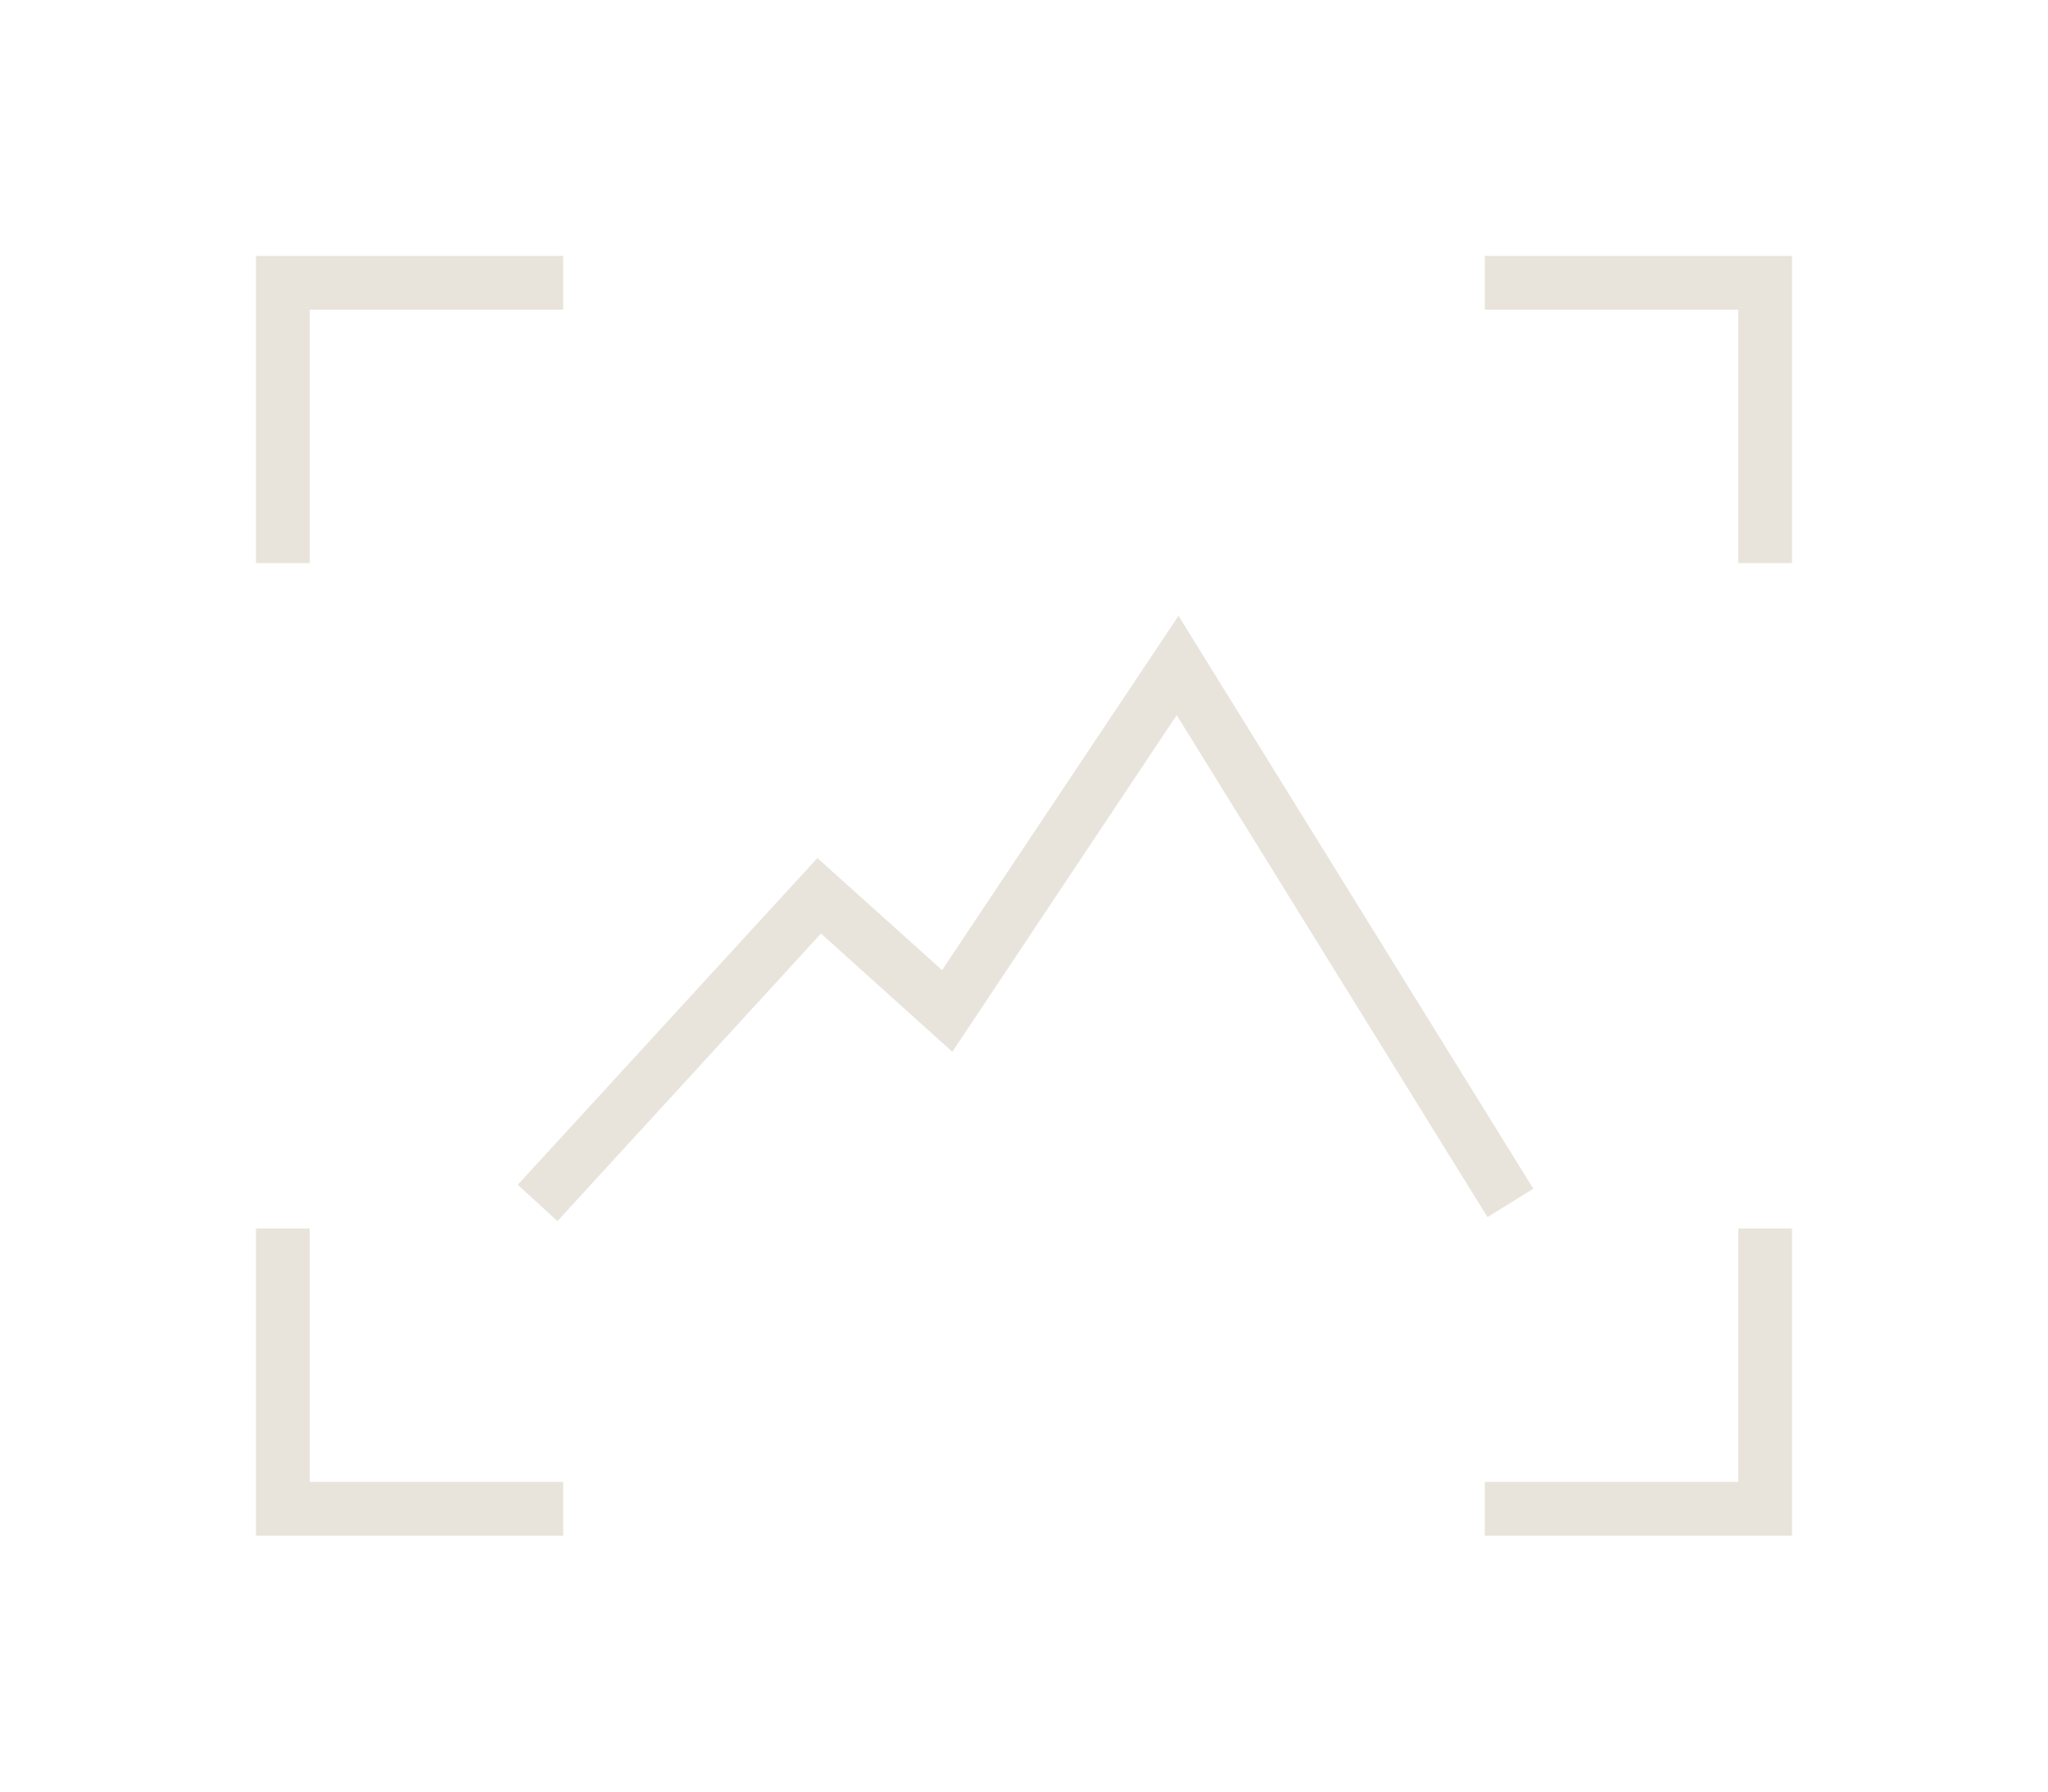
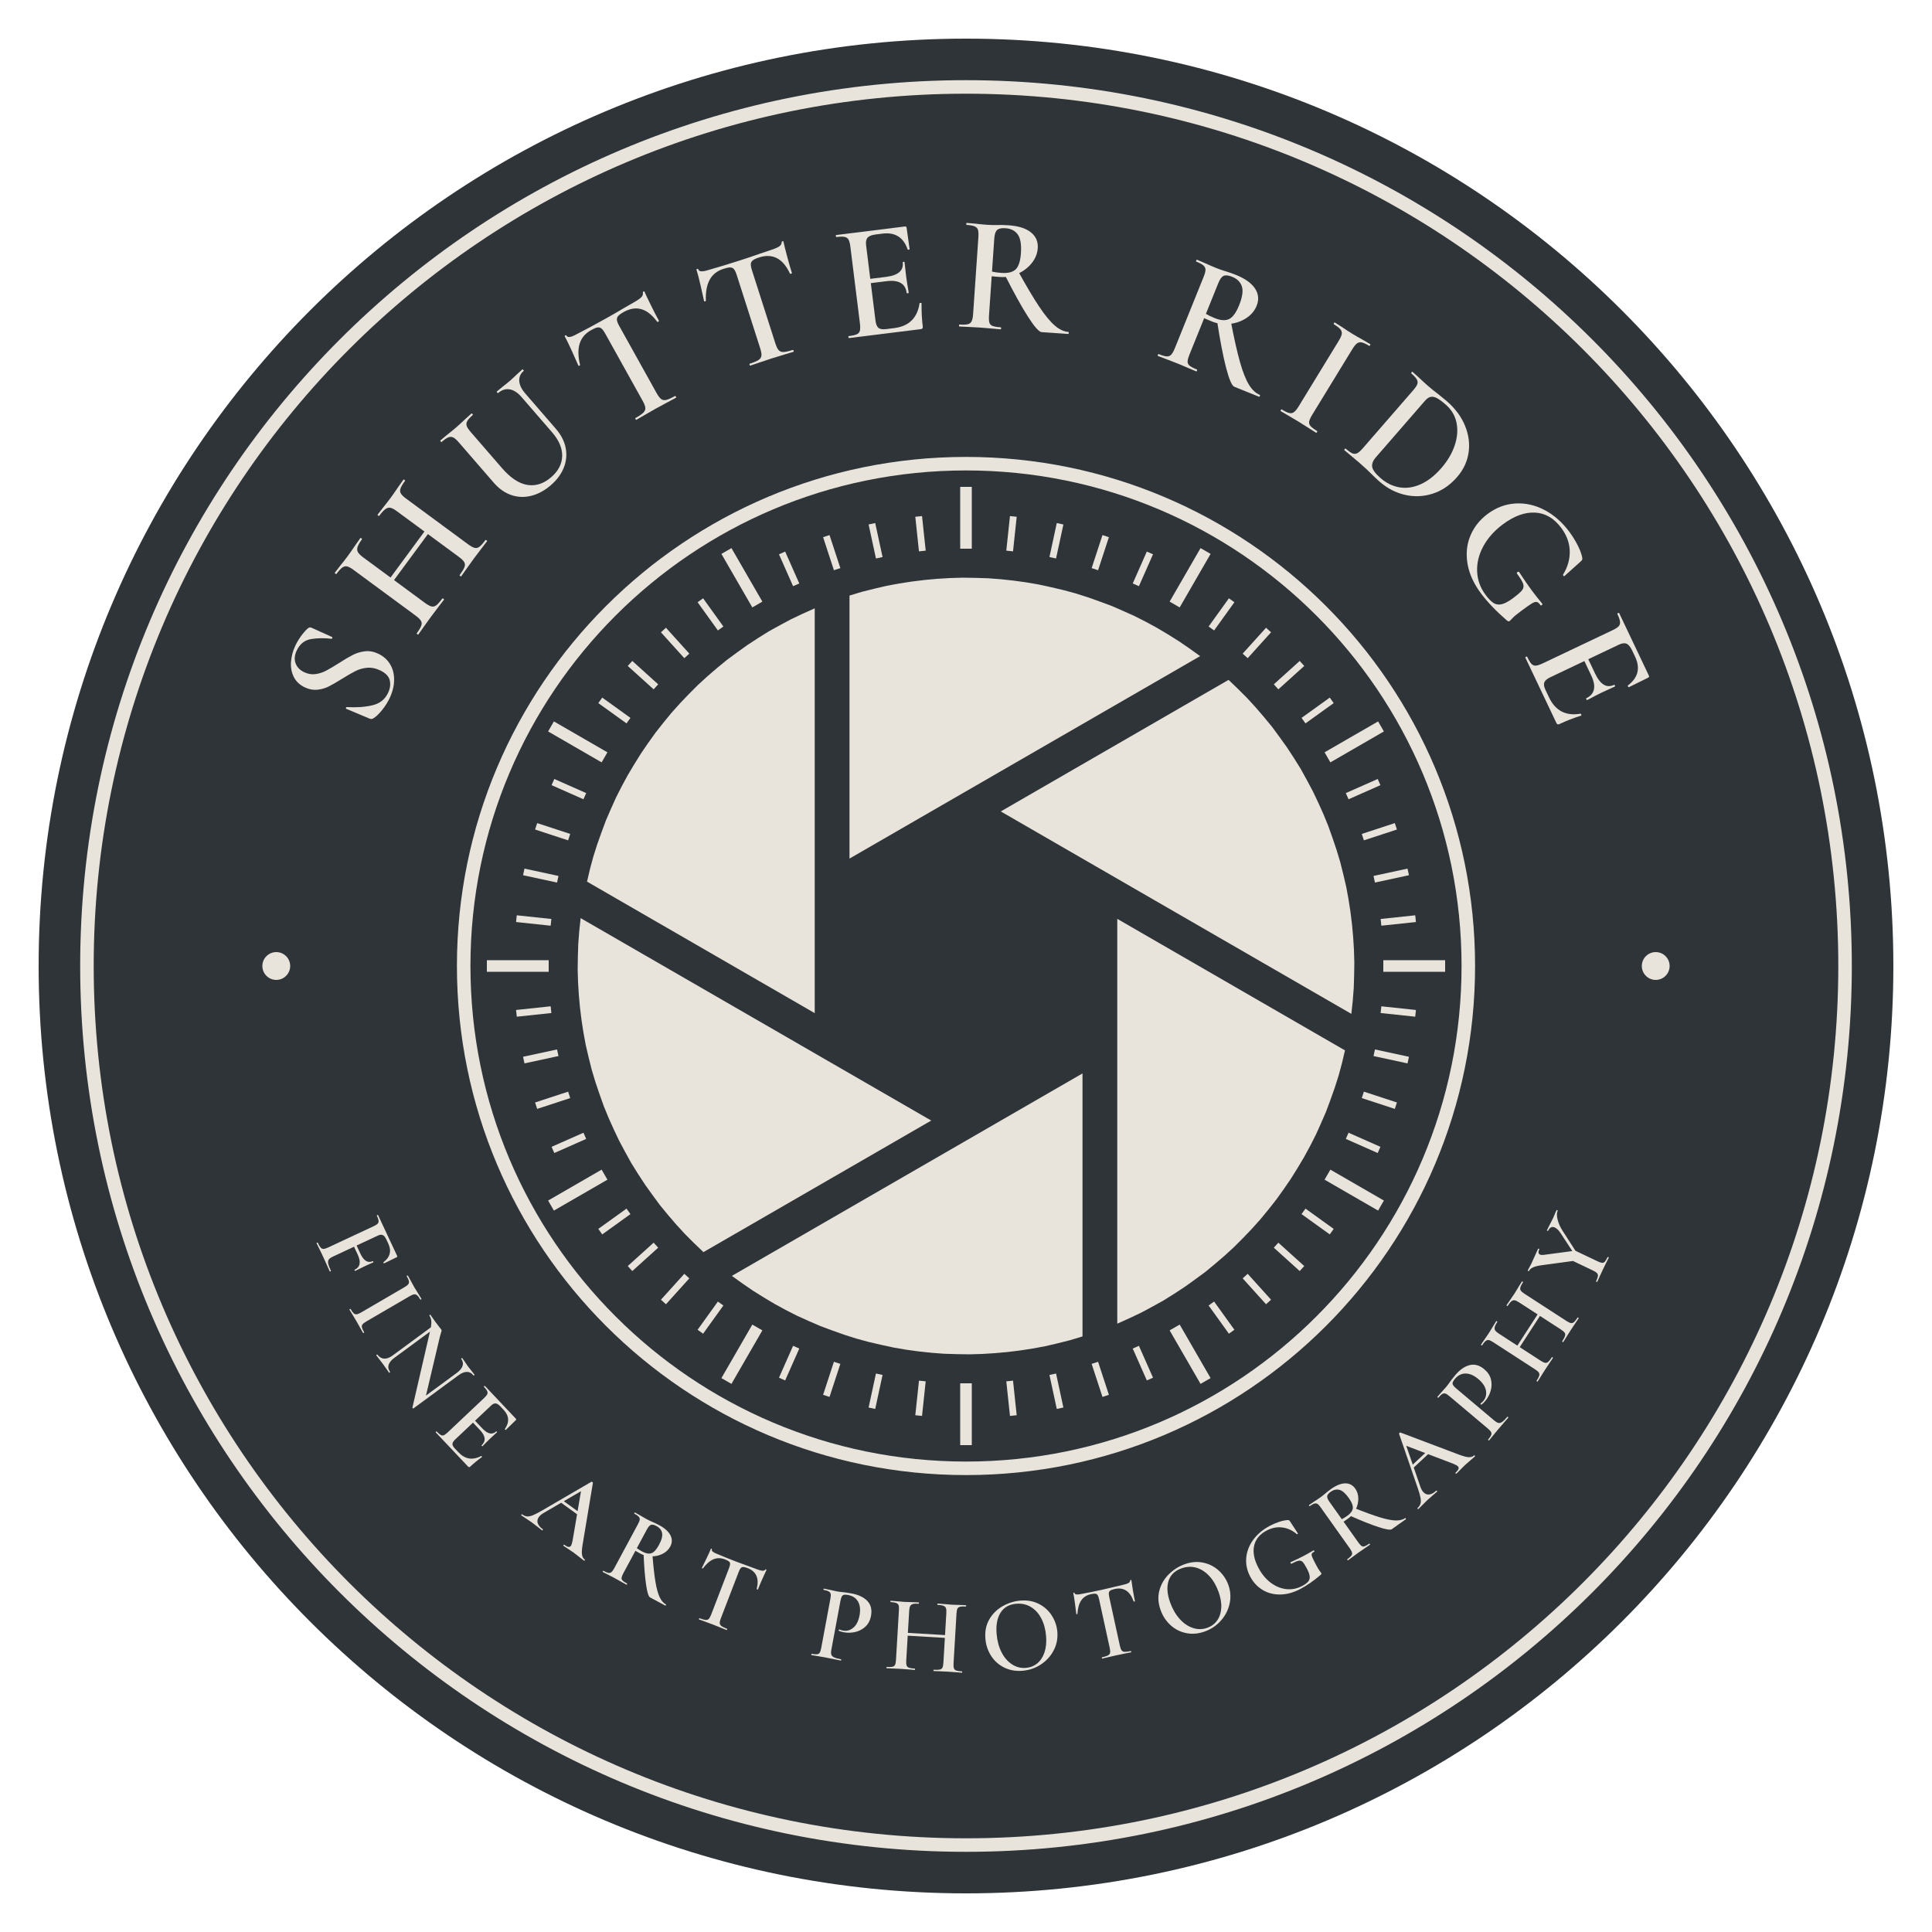
- <svg xmlns="http://www.w3.org/2000/svg" viewBox="0 0 160 140">
-   <path fill="#E8E4DC" transform="translate(20.00,20.00) scale(1)" d="M24.00,0.00 L0.00,0.00 L0.00,24.00 L4.20,24.00 L4.20,4.20 L24.00,4.20Z M120.00,24.00 L120.00,0.00 L96.00,0.00 L96.00,4.20 L115.80,4.20 L115.80,24.00Z M71.93,35.88 L96.21,75.11 L99.79,72.89 L72.07,28.12 L53.60,55.81 L43.86,47.05 L20.45,72.58 L23.55,75.42 L44.14,52.95 L54.40,62.19Z M4.20,95.80 L4.20,76.00 L0.00,76.00 L0.00,100.00 L24.00,100.00 L24.00,95.80Z M115.80,95.80 L96.00,95.80 L96.00,100.00 L120.00,100.00 L120.00,76.00 L115.80,76.00Z " />
+ <svg xmlns="http://www.w3.org/2000/svg" viewBox="0 0 100.0 100.0" width="100.0" height="100.0">
+   <circle cx="50" cy="50" r="48" fill="#2E3438" stroke="#2E3438" stroke-width="0" />
+   <circle cx="50" cy="50" r="45.5" fill="none" stroke="#E8E4DC" stroke-width="0.7" />
+   <circle cx="50" cy="50" r="26" fill="none" stroke="#E8E4DC" stroke-width="0.7" />
+   <path transform="translate(20.120,35.994) rotate(-64.885) translate(-2.180,0) scale(0.0086,-0.0086)" d="M302 354Q353 322 382.5 299.0Q412 276 433.0 242.5Q454 209 454 164Q454 113 427.5 73.0Q401 33 352.5 10.5Q304 -12 242 -12Q200 -12 155.5 -1.0Q111 10 88 26Q79 32 78 45L72 196V197Q72 201 77.0 201.5Q82 202 83 198Q116 116 158.5 63.0Q201 10 266 10Q310 10 339.0 33.5Q368 57 368 112Q368 156 348.5 189.0Q329 222 300.5 244.0Q272 266 223 298Q175 329 148.0 350.5Q121 372 102.0 403.5Q83 435 83 477Q83 529 112.0 565.0Q141 601 187.5 618.5Q234 636 285 636Q318 636 352.0 629.5Q386 623 410 613Q425 607 425 594L427 459Q427 455 422.5 454.0Q418 453 416 456Q396 517 362.5 566.5Q329 616 262 616Q217 616 190.5 589.5Q164 563 164 519Q164 482 182.5 453.5Q201 425 228.0 404.5Q255 384 302 354Z" fill="#E8E4DC" />
+   <path transform="translate(23.432,30.426) rotate(-53.619) translate(-3.277,0) scale(0.0086,-0.0086)" d="M468 613Q465 613 465.0 619.0Q465 625 468 625L516 624Q564 622 601 622Q628 622 674 624L729 625Q732 625 732.0 619.0Q732 613 729 613Q693 613 676.0 607.5Q659 602 653.0 588.0Q647 574 647 544V81Q647 51 653.0 36.5Q659 22 676.0 17.0Q693 12 729 12Q732 12 732.0 6.0Q732 0 729 0Q695 0 674 1L601 2L516 1Q498 0 468 0Q465 0 465.0 6.0Q465 12 468 12Q506 12 523.5 17.0Q541 22 547.0 36.5Q553 51 553 81V542Q553 572 547.0 586.5Q541 601 523.0 607.0Q505 613 468 613ZM158 338H596V312H158ZM33 613Q31 613 31.0 619.0Q31 625 33 625L86 624Q132 622 158 622Q193 622 241 624L293 625Q295 625 295.0 619.0Q295 613 293 613Q257 613 239.5 607.0Q222 601 215.5 586.5Q209 572 209 542V81Q209 51 215.0 36.5Q221 22 238.5 17.0Q256 12 293 12Q295 12 295.0 6.0Q295 0 293 0Q259 0 240 1L158 2L85 1Q66 0 32 0Q30 0 30.0 6.0Q30 12 32 12Q68 12 85.0 17.0Q102 22 108.0 36.5Q114 51 114 81V544Q114 574 108.0 588.0Q102 602 85.0 607.5Q68 613 33 613Z" fill="#E8E4DC" />
+   <path transform="translate(28.391,25.059) rotate(-40.905) translate(-3.014,0) scale(0.0086,-0.0086)" d="M480 613Q478 613 478.0 619.0Q478 625 480 625L526 624Q564 622 586 622Q604 622 640 624L684 625Q686 625 686.0 619.0Q686 613 684 613Q645 613 623.5 584.0Q602 555 602 503V223Q602 151 571.5 97.5Q541 44 485.5 15.0Q430 -14 357 -14Q284 -14 227.0 14.5Q170 43 138.5 96.5Q107 150 107 222V544Q107 574 101.0 588.0Q95 602 79.5 607.5Q64 613 31 613Q28 613 28.0 619.0Q28 625 31 625L83 624Q127 622 154 622Q184 622 228 624L278 625Q281 625 281.0 619.0Q281 613 278 613Q245 613 229.0 607.0Q213 601 207.5 586.5Q202 572 202 542V257Q202 138 251.5 79.5Q301 21 390 21Q475 21 523.0 73.5Q571 126 571 222V503Q571 555 547.5 584.0Q524 613 480 613Z" fill="#E8E4DC" />
+   <path transform="translate(33.950,21.166) rotate(-29.102) translate(-2.752,0) scale(0.0086,-0.0086)" d="M50 454Q50 451 44.5 451.5Q39 452 39 454Q43 493 48.0 554.5Q53 616 53 647Q53 652 58.5 652.0Q64 652 64 647Q64 625 120 625Q206 622 321 622Q380 622 446 624L514 625Q552 625 569.5 630.0Q587 635 592 650Q593 654 598.0 654.0Q603 654 603 650Q600 619 597.0 556.0Q594 493 594 454Q594 452 588.5 452.0Q583 452 582 454Q572 531 535.0 567.5Q498 604 435 604Q407 604 393.5 599.0Q380 594 375.0 581.5Q370 569 370 542V81Q370 51 376.5 36.5Q383 22 401.0 17.0Q419 12 458 12Q461 12 461.0 6.0Q461 0 458 0Q423 0 403 1L321 2L243 1Q222 0 185 0Q183 0 183.0 6.0Q183 12 185 12Q224 12 242.5 17.0Q261 22 267.5 36.5Q274 51 274 81V544Q274 570 269.0 582.5Q264 595 251.0 599.5Q238 604 210 604Q149 604 110.0 566.5Q71 529 50 454Z" fill="#E8E4DC" />
+   <path transform="translate(39.937,18.572) rotate(-17.754) translate(-2.752,0) scale(0.0086,-0.0086)" d="M50 454Q50 451 44.5 451.5Q39 452 39 454Q43 493 48.0 554.5Q53 616 53 647Q53 652 58.5 652.0Q64 652 64 647Q64 625 120 625Q206 622 321 622Q380 622 446 624L514 625Q552 625 569.5 630.0Q587 635 592 650Q593 654 598.0 654.0Q603 654 603 650Q600 619 597.0 556.0Q594 493 594 454Q594 452 588.5 452.0Q583 452 582 454Q572 531 535.0 567.5Q498 604 435 604Q407 604 393.5 599.0Q380 594 375.0 581.5Q370 569 370 542V81Q370 51 376.5 36.5Q383 22 401.0 17.0Q419 12 458 12Q461 12 461.0 6.0Q461 0 458 0Q423 0 403 1L321 2L243 1Q222 0 185 0Q183 0 183.0 6.0Q183 12 185 12Q224 12 242.5 17.0Q261 22 267.5 36.5Q274 51 274 81V544Q274 570 269.0 582.5Q264 595 251.0 599.5Q238 604 210 604Q149 604 110.0 566.5Q71 529 50 454Z" fill="#E8E4DC" />
+   <path transform="translate(45.921,17.253) rotate(-7.100) translate(-2.352,0) scale(0.0086,-0.0086)" d="M42 12Q76 12 91.5 17.0Q107 22 112.5 36.5Q118 51 118 81V544Q118 574 112.5 588.0Q107 602 91.0 607.5Q75 613 42 613Q39 613 39.0 619.0Q39 625 42 625H458Q468 625 468 616L470 486Q470 484 464.5 483.5Q459 483 458 486Q434 599 320 599H279Q242 599 227.5 586.0Q213 573 213 542V85Q213 52 225.5 39.0Q238 26 270 26H319Q453 26 489 155Q489 157 494 157Q501 157 501 154Q491 78 491 15Q491 7 488.0 3.5Q485 0 476 0H42Q39 0 39.0 6.0Q39 12 42 12ZM308 312H168V338H309Q419 338 419 412Q419 415 424.5 415.0Q430 415 430 412L429 325L430 278Q432 246 432 226Q432 224 426.0 224.0Q420 224 420 226Q420 312 308 312Z" fill="#E8E4DC" />
+   <path transform="translate(52.256,17.077) rotate(3.920) translate(-2.963,0) scale(0.0086,-0.0086)" d="M293 329 373 354Q457 224 513.5 151.0Q570 78 614.0 45.0Q658 12 699 12Q701 12 701.0 6.0Q701 0 699 0H538Q514 0 449.5 87.0Q385 174 293 329ZM480 502Q480 453 449.5 409.5Q419 366 369.5 340.0Q320 314 266 314Q230 314 215 315V81Q215 50 220.0 36.0Q225 22 240.5 17.0Q256 12 291 12Q293 12 293.0 6.0Q293 0 291 0Q258 0 239 1L166 2L94 1Q75 0 42 0Q39 0 39.0 6.0Q39 12 42 12Q76 12 91.5 17.0Q107 22 113.0 36.5Q119 51 119 81V544Q119 574 113.5 588.0Q108 602 92.0 607.5Q76 613 43 613Q41 613 41.0 619.0Q41 625 43 625L95 624Q139 622 166 622Q196 622 229 625Q241 626 258.0 627.0Q275 628 295 628Q384 628 432.0 595.0Q480 562 480 502ZM278 609Q242 609 228.5 595.0Q215 581 215 542V343Q239 339 273 339Q332 339 356.5 366.5Q381 394 381 465Q381 545 354.0 577.0Q327 609 278 609Z" fill="#E8E4DC" />
+   <path transform="translate(62.347,19.397) rotate(21.972) translate(-2.963,0) scale(0.0086,-0.0086)" d="M293 329 373 354Q457 224 513.5 151.0Q570 78 614.0 45.0Q658 12 699 12Q701 12 701.0 6.0Q701 0 699 0H538Q514 0 449.5 87.0Q385 174 293 329ZM480 502Q480 453 449.5 409.5Q419 366 369.5 340.0Q320 314 266 314Q230 314 215 315V81Q215 50 220.0 36.0Q225 22 240.5 17.0Q256 12 291 12Q293 12 293.0 6.0Q293 0 291 0Q258 0 239 1L166 2L94 1Q75 0 42 0Q39 0 39.0 6.0Q39 12 42 12Q76 12 91.5 17.0Q107 22 113.0 36.5Q119 51 119 81V544Q119 574 113.5 588.0Q108 602 92.0 607.5Q76 613 43 613Q41 613 41.0 619.0Q41 625 43 625L95 624Q139 622 166 622Q196 622 229 625Q241 626 258.0 627.0Q275 628 295 628Q384 628 432.0 595.0Q480 562 480 502ZM278 609Q242 609 228.5 595.0Q215 581 215 542V343Q239 339 273 339Q332 339 356.5 366.5Q381 394 381 465Q381 545 354.0 577.0Q327 609 278 609Z" fill="#E8E4DC" />
+   <path transform="translate(67.212,21.844) rotate(31.439) translate(-1.458,0) scale(0.0086,-0.0086)" d="M293 12Q296 12 296.0 6.0Q296 0 293 0Q261 0 242 1L168 2L96 1Q77 0 44 0Q41 0 41.0 6.0Q41 12 44 12Q78 12 93.5 17.0Q109 22 115.0 36.5Q121 51 121 81V544Q121 574 115.0 588.0Q109 602 93.5 607.5Q78 613 44 613Q41 613 41.0 619.0Q41 625 44 625L96 624Q140 622 168 622Q199 622 243 624L293 625Q296 625 296.0 619.0Q296 613 293 613Q260 613 244.0 607.0Q228 601 222.5 586.5Q217 572 217 542V81Q217 50 222.5 36.0Q228 22 243.5 17.0Q259 12 293 12Z" fill="#E8E4DC" />
+   <path transform="translate(71.644,25.090) rotate(40.987) translate(-3.010,0) scale(0.0086,-0.0086)" d="M245 -1Q230 0 207.0 1.0Q184 2 156 2L85 1Q66 0 32 0Q30 0 30.0 6.0Q30 12 32 12Q66 12 81.5 17.0Q97 22 103.0 36.5Q109 51 109 81V544Q109 574 103.5 588.0Q98 602 82.0 607.5Q66 613 33 613Q31 613 31.0 619.0Q31 625 33 625L86 624Q130 622 156 622Q195 622 237 625Q287 627 304 627Q406 627 485.0 587.0Q564 547 607.5 478.0Q651 409 651 323Q651 226 606.0 151.5Q561 77 485.0 36.5Q409 -4 318 -4Q287 -4 245 -1ZM544 301Q544 387 515.5 456.5Q487 526 435.0 566.5Q383 607 314 607Q271 607 248.5 602.0Q226 597 215.0 583.5Q204 570 204 542V92Q204 51 225.5 33.5Q247 16 308 16Q377 16 430.5 49.0Q484 82 514.0 146.5Q544 211 544 301Z" fill="#E8E4DC" />
+   <path transform="translate(76.479,30.305) rotate(53.358) translate(-3.083,0) scale(0.0086,-0.0086)" d="M49 306Q49 402 98.5 477.5Q148 553 234.5 594.5Q321 636 429 636Q476 636 523.0 628.0Q570 620 599 606Q607 602 609.5 598.0Q612 594 613 583L625 453Q625 450 620.0 449.5Q615 449 613 452Q583 527 523.0 569.0Q463 611 382 611Q272 611 213.0 539.5Q154 468 154 343Q154 245 190.0 168.0Q226 91 289.5 48.0Q353 5 432 5Q476 5 500.0 14.0Q524 23 535.5 49.0Q547 75 547 126Q547 178 541.0 198.5Q535 219 514.5 226.0Q494 233 443 233Q437 233 437 241Q437 244 438.5 246.5Q440 249 442 249Q525 244 575 244Q625 244 679 247Q681 247 682.5 244.5Q684 242 684 240Q684 233 679 233Q659 234 650.5 226.5Q642 219 640.0 196.5Q638 174 638 116Q638 71 641.5 52.0Q645 33 645 28Q645 22 643.0 20.5Q641 19 633 16Q507 -12 408 -12Q298 -12 216.5 30.0Q135 72 92.0 144.5Q49 217 49 306Z" fill="#E8E4DC" />
+   <path transform="translate(79.807,35.838) rotate(64.587) translate(-2.352,0) scale(0.0086,-0.0086)" d="M42 12Q76 12 91.5 17.0Q107 22 112.5 36.5Q118 51 118 81V544Q118 574 112.5 588.0Q107 602 91.0 607.5Q75 613 42 613Q39 613 39.0 619.0Q39 625 42 625H458Q468 625 468 616L470 486Q470 484 464.5 483.5Q459 483 458 486Q434 599 320 599H279Q242 599 227.5 586.0Q213 573 213 542V85Q213 52 225.5 39.0Q238 26 270 26H319Q453 26 489 155Q489 157 494 157Q501 157 501 154Q491 78 491 15Q491 7 488.0 3.5Q485 0 476 0H42Q39 0 39.0 6.0Q39 12 42 12ZM308 312H168V338H309Q419 338 419 412Q419 415 424.5 415.0Q430 415 430 412L429 325L430 278Q432 246 432 226Q432 224 426.0 224.0Q420 224 420 226Q420 312 308 312Z" fill="#E8E4DC" />
+   <path transform="translate(16.912,65.475) rotate(64.935) translate(-1.450,0) scale(0.0056,-0.0056)" d="M37 12Q73 12 89.5 17.0Q106 22 112.0 36.5Q118 51 118 81V544Q118 574 112.5 588.0Q107 602 91.0 607.5Q75 613 42 613Q39 613 39.0 619.0Q39 625 42 625H458Q468 625 468 616L470 486Q470 484 464.5 483.5Q459 483 458 486Q434 599 320 599H279Q243 599 228.0 586.0Q213 573 213 543V85Q213 53 221.0 38.5Q229 24 252.5 18.0Q276 12 325 12Q327 12 327.0 6.0Q327 0 325 0Q284 0 261 1L163 2L90 1Q71 0 37 0Q34 0 34.0 6.0Q34 12 37 12ZM293 300H168V326H295Q407 326 407 401Q407 403 413.0 403.0Q419 403 419 401L418 313Q418 282 419 267L420 215Q420 212 414.0 212.0Q408 212 408 215Q408 300 293 300Z" fill="#E8E4DC" />
+   <path transform="translate(18.441,68.393) rotate(59.765) translate(-0.949,0) scale(0.0056,-0.0056)" d="M293 12Q296 12 296.0 6.0Q296 0 293 0Q261 0 242 1L168 2L96 1Q77 0 44 0Q41 0 41.0 6.0Q41 12 44 12Q78 12 93.5 17.0Q109 22 115.0 36.5Q121 51 121 81V544Q121 574 115.0 588.0Q109 602 93.5 607.5Q78 613 44 613Q41 613 41.0 619.0Q41 625 44 625L96 624Q140 622 168 622Q199 622 243 624L293 625Q296 625 296.0 619.0Q296 613 293 613Q260 613 244.0 607.0Q228 601 222.5 586.5Q217 572 217 542V81Q217 50 222.5 36.0Q228 22 243.5 17.0Q259 12 293 12Z" fill="#E8E4DC" />
+   <path transform="translate(20.578,71.648) rotate(53.656) translate(-2.050,0) scale(0.0056,-0.0056)" d="M125 602 152 600V121Q152 68 172.5 40.0Q193 12 233 12Q236 12 236.0 6.0Q236 0 233 0Q207 0 193 1L140 2L81 1Q65 0 35 0Q32 0 32.0 6.0Q32 12 35 12Q78 12 101.5 40.0Q125 68 125 121ZM621 -17 140 543Q106 582 80.0 597.5Q54 613 29 613Q26 613 26.0 619.0Q26 625 29 625L69 624Q81 623 105 623L169 624Q181 625 197 625Q205 625 209.0 621.0Q213 617 221 605Q238 582 246 573L625 127L633 -14Q633 -17 628.0 -18.0Q623 -19 621 -17ZM633 -14 606 16V503Q606 556 585.5 584.5Q565 613 525 613Q523 613 523.0 619.0Q523 625 525 625L566 624Q598 622 619 622Q638 622 674 624L716 625Q719 625 719.0 619.0Q719 613 716 613Q676 613 654.5 584.5Q633 556 633 503Z" fill="#E8E4DC" />
+   <path transform="translate(23.445,75.082) rotate(46.633) translate(-1.532,0) scale(0.0056,-0.0056)" d="M42 12Q76 12 91.5 17.0Q107 22 112.5 36.5Q118 51 118 81V544Q118 574 112.5 588.0Q107 602 91.0 607.5Q75 613 42 613Q39 613 39.0 619.0Q39 625 42 625H458Q468 625 468 616L470 486Q470 484 464.5 483.5Q459 483 458 486Q434 599 320 599H279Q242 599 227.5 586.0Q213 573 213 542V85Q213 52 225.5 39.0Q238 26 270 26H319Q453 26 489 155Q489 157 494 157Q501 157 501 154Q491 78 491 15Q491 7 488.0 3.5Q485 0 476 0H42Q39 0 39.0 6.0Q39 12 42 12ZM308 312H168V338H309Q419 338 419 412Q419 415 424.5 415.0Q430 415 430 412L429 325L430 278Q432 246 432 226Q432 224 426.0 224.0Q420 224 420 226Q420 312 308 312Z" fill="#E8E4DC" />
+   <path transform="translate(28.613,79.612) rotate(35.838) translate(-1.991,0) scale(0.0056,-0.0056)" d="M231 336H437L444 310H216ZM711 0Q692 0 650 2Q608 4 589 4Q564 4 530 2Q496 0 477 0Q473 0 473.0 6.0Q473 12 477 12Q507 12 520.0 18.5Q533 25 533 40Q533 55 516 91L307 516L348 583L150 137Q137 107 137 83Q137 48 162.0 30.0Q187 12 232 12Q237 12 237.0 6.0Q237 0 232 0Q214 0 180 2Q142 4 114 4Q87 4 51 2Q19 0 -2 0Q-7 0 -7.0 6.0Q-7 12 -2 12Q26 12 45.0 23.0Q64 34 82.0 62.5Q100 91 125 147L340 631Q342 634 349 634Q356 634 357 631L602 137Q636 65 659.5 38.5Q683 12 711 12Q715 12 715.0 6.0Q715 0 711 0Z" fill="#E8E4DC" />
+   <path transform="translate(32.691,82.167) rotate(28.284) translate(-1.929,0) scale(0.0056,-0.0056)" d="M293 329 373 354Q457 224 513.5 151.0Q570 78 614.0 45.0Q658 12 699 12Q701 12 701.0 6.0Q701 0 699 0H538Q514 0 449.5 87.0Q385 174 293 329ZM480 502Q480 453 449.5 409.5Q419 366 369.5 340.0Q320 314 266 314Q230 314 215 315V81Q215 50 220.0 36.0Q225 22 240.5 17.0Q256 12 291 12Q293 12 293.0 6.0Q293 0 291 0Q258 0 239 1L166 2L94 1Q75 0 42 0Q39 0 39.0 6.0Q39 12 42 12Q76 12 91.5 17.0Q107 22 113.0 36.5Q119 51 119 81V544Q119 574 113.5 588.0Q108 602 92.0 607.5Q76 613 43 613Q41 613 41.0 619.0Q41 625 43 625L95 624Q139 622 166 622Q196 622 229 625Q241 626 258.0 627.0Q275 628 295 628Q384 628 432.0 595.0Q480 562 480 502ZM278 609Q242 609 228.5 595.0Q215 581 215 542V343Q239 339 273 339Q332 339 356.5 366.5Q381 394 381 465Q381 545 354.0 577.0Q327 609 278 609Z" fill="#E8E4DC" />
+   <path transform="translate(36.885,84.092) rotate(21.042) translate(-1.792,0) scale(0.0056,-0.0056)" d="M50 454Q50 451 44.5 451.5Q39 452 39 454Q43 493 48.0 554.5Q53 616 53 647Q53 652 58.5 652.0Q64 652 64 647Q64 625 120 625Q206 622 321 622Q380 622 446 624L514 625Q552 625 569.5 630.0Q587 635 592 650Q593 654 598.0 654.0Q603 654 603 650Q600 619 597.0 556.0Q594 493 594 454Q594 452 588.5 452.0Q583 452 582 454Q572 531 535.0 567.5Q498 604 435 604Q407 604 393.5 599.0Q380 594 375.0 581.5Q370 569 370 542V81Q370 51 376.5 36.5Q383 22 401.0 17.0Q419 12 458 12Q461 12 461.0 6.0Q461 0 458 0Q423 0 403 1L321 2L243 1Q222 0 185 0Q183 0 183.0 6.0Q183 12 185 12Q224 12 242.5 17.0Q261 22 267.5 36.5Q274 51 274 81V544Q274 570 269.0 582.5Q264 595 251.0 599.5Q238 604 210 604Q149 604 110.0 566.5Q71 529 50 454Z" fill="#E8E4DC" />
+   <path transform="translate(43.312,85.911) rotate(10.549) translate(-1.537,0) scale(0.0056,-0.0056)" d="M312 12Q315 12 315.0 6.0Q315 0 312 0Q271 0 248 1L161 2L89 1Q70 0 37 0Q34 0 34.0 6.0Q34 12 37 12Q71 12 86.5 17.0Q102 22 107.5 36.5Q113 51 113 81V544Q113 574 107.5 588.0Q102 602 86.0 607.5Q70 613 37 613Q34 613 34.0 619.0Q34 625 37 625L89 624Q133 622 160 622Q183 622 216 625Q228 626 248.5 627.0Q269 628 297 628Q395 628 453.0 586.0Q511 544 511 457Q511 394 478.5 350.0Q446 306 395.5 284.0Q345 262 292 262Q264 262 244 267Q242 267 242 272Q242 275 243.5 278.0Q245 281 247 280Q262 276 282 276Q334 276 370.0 319.0Q406 362 406 442Q406 521 369.5 564.5Q333 608 267 608Q243 608 230.5 603.0Q218 598 213.0 584.5Q208 571 208 542V85Q208 53 215.5 38.5Q223 24 244.5 18.0Q266 12 312 12Z" fill="#E8E4DC" />
+   <path transform="translate(47.842,86.464) rotate(3.386) translate(-2.134,0) scale(0.0056,-0.0056)" d="M468 613Q465 613 465.0 619.0Q465 625 468 625L516 624Q564 622 601 622Q628 622 674 624L729 625Q732 625 732.0 619.0Q732 613 729 613Q693 613 676.0 607.5Q659 602 653.0 588.0Q647 574 647 544V81Q647 51 653.0 36.5Q659 22 676.0 17.0Q693 12 729 12Q732 12 732.0 6.0Q732 0 729 0Q695 0 674 1L601 2L516 1Q498 0 468 0Q465 0 465.0 6.0Q465 12 468 12Q506 12 523.5 17.0Q541 22 547.0 36.5Q553 51 553 81V542Q553 572 547.0 586.5Q541 601 523.0 607.0Q505 613 468 613ZM158 338H596V312H158ZM33 613Q31 613 31.0 619.0Q31 625 33 625L86 624Q132 622 158 622Q193 622 241 624L293 625Q295 625 295.0 619.0Q295 613 293 613Q257 613 239.5 607.0Q222 601 215.5 586.5Q209 572 209 542V81Q209 51 215.0 36.5Q221 22 238.5 17.0Q256 12 293 12Q295 12 295.0 6.0Q295 0 293 0Q259 0 240 1L158 2L85 1Q66 0 32 0Q30 0 30.0 6.0Q30 12 32 12Q68 12 85.0 17.0Q102 22 108.0 36.5Q114 51 114 81V544Q114 574 108.0 588.0Q102 602 85.0 607.5Q68 613 33 613Z" fill="#E8E4DC" />
+   <path transform="translate(53.012,86.404) rotate(-4.730) translate(-2.145,0) scale(0.0056,-0.0056)" d="M49 312Q49 415 101.0 488.5Q153 562 234.5 599.0Q316 636 401 636Q496 636 568.0 591.5Q640 547 678.5 474.0Q717 401 717 319Q717 228 669.0 152.0Q621 76 540.5 32.0Q460 -12 366 -12Q273 -12 200.5 31.5Q128 75 88.5 149.5Q49 224 49 312ZM610 290Q610 383 579.5 455.5Q549 528 492.5 569.0Q436 610 360 610Q262 610 209.0 540.5Q156 471 156 348Q156 252 187.0 175.5Q218 99 274.0 55.5Q330 12 400 12Q460 12 507.5 44.5Q555 77 582.5 140.0Q610 203 610 290Z" fill="#E8E4DC" />
+   <path transform="translate(57.788,85.688) rotate(-12.311) translate(-1.792,0) scale(0.0056,-0.0056)" d="M50 454Q50 451 44.5 451.5Q39 452 39 454Q43 493 48.0 554.5Q53 616 53 647Q53 652 58.5 652.0Q64 652 64 647Q64 625 120 625Q206 622 321 622Q380 622 446 624L514 625Q552 625 569.5 630.0Q587 635 592 650Q593 654 598.0 654.0Q603 654 603 650Q600 619 597.0 556.0Q594 493 594 454Q594 452 588.5 452.0Q583 452 582 454Q572 531 535.0 567.5Q498 604 435 604Q407 604 393.5 599.0Q380 594 375.0 581.5Q370 569 370 542V81Q370 51 376.5 36.5Q383 22 401.0 17.0Q419 12 458 12Q461 12 461.0 6.0Q461 0 458 0Q423 0 403 1L321 2L243 1Q222 0 185 0Q183 0 183.0 6.0Q183 12 185 12Q224 12 242.5 17.0Q261 22 267.5 36.5Q274 51 274 81V544Q274 570 269.0 582.5Q264 595 251.0 599.5Q238 604 210 604Q149 604 110.0 566.5Q71 529 50 454Z" fill="#E8E4DC" />
+   <path transform="translate(62.428,84.349) rotate(-19.891) translate(-2.145,0) scale(0.0056,-0.0056)" d="M49 312Q49 415 101.0 488.5Q153 562 234.5 599.0Q316 636 401 636Q496 636 568.0 591.5Q640 547 678.5 474.0Q717 401 717 319Q717 228 669.0 152.0Q621 76 540.5 32.0Q460 -12 366 -12Q273 -12 200.5 31.5Q128 75 88.5 149.5Q49 224 49 312ZM610 290Q610 383 579.5 455.5Q549 528 492.5 569.0Q436 610 360 610Q262 610 209.0 540.5Q156 471 156 348Q156 252 187.0 175.5Q218 99 274.0 55.5Q330 12 400 12Q460 12 507.5 44.5Q555 77 582.5 140.0Q610 203 610 290Z" fill="#E8E4DC" />
+   <path transform="translate(67.042,82.309) rotate(-27.810) translate(-2.008,0) scale(0.0056,-0.0056)" d="M49 306Q49 402 98.5 477.5Q148 553 234.5 594.5Q321 636 429 636Q476 636 523.0 628.0Q570 620 599 606Q607 602 609.5 598.0Q612 594 613 583L625 453Q625 450 620.0 449.5Q615 449 613 452Q583 527 523.0 569.0Q463 611 382 611Q272 611 213.0 539.5Q154 468 154 343Q154 245 190.0 168.0Q226 91 289.5 48.0Q353 5 432 5Q476 5 500.0 14.0Q524 23 535.5 49.0Q547 75 547 126Q547 178 541.0 198.5Q535 219 514.5 226.0Q494 233 443 233Q437 233 437 241Q437 244 438.5 246.5Q440 249 442 249Q525 244 575 244Q625 244 679 247Q681 247 682.5 244.5Q684 242 684 240Q684 233 679 233Q659 234 650.5 226.5Q642 219 640.0 196.5Q638 174 638 116Q638 71 641.5 52.0Q645 33 645 28Q645 22 643.0 20.5Q641 19 633 16Q507 -12 408 -12Q298 -12 216.5 30.0Q135 72 92.0 144.5Q49 217 49 306Z" fill="#E8E4DC" />
+   <path transform="translate(71.155,79.779) rotate(-35.390) translate(-1.929,0) scale(0.0056,-0.0056)" d="M293 329 373 354Q457 224 513.5 151.0Q570 78 614.0 45.0Q658 12 699 12Q701 12 701.0 6.0Q701 0 699 0H538Q514 0 449.5 87.0Q385 174 293 329ZM480 502Q480 453 449.5 409.5Q419 366 369.5 340.0Q320 314 266 314Q230 314 215 315V81Q215 50 220.0 36.0Q225 22 240.5 17.0Q256 12 291 12Q293 12 293.0 6.0Q293 0 291 0Q258 0 239 1L166 2L94 1Q75 0 42 0Q39 0 39.0 6.0Q39 12 42 12Q76 12 91.5 17.0Q107 22 113.0 36.5Q119 51 119 81V544Q119 574 113.5 588.0Q108 602 92.0 607.5Q76 613 43 613Q41 613 41.0 619.0Q41 625 43 625L95 624Q139 622 166 622Q196 622 229 625Q241 626 258.0 627.0Q275 628 295 628Q384 628 432.0 595.0Q480 562 480 502ZM278 609Q242 609 228.5 595.0Q215 581 215 542V343Q239 339 273 339Q332 339 356.5 366.5Q381 394 381 465Q381 545 354.0 577.0Q327 609 278 609Z" fill="#E8E4DC" />
+   <path transform="translate(74.886,76.739) rotate(-42.944) translate(-1.991,0) scale(0.0056,-0.0056)" d="M231 336H437L444 310H216ZM711 0Q692 0 650 2Q608 4 589 4Q564 4 530 2Q496 0 477 0Q473 0 473.0 6.0Q473 12 477 12Q507 12 520.0 18.5Q533 25 533 40Q533 55 516 91L307 516L348 583L150 137Q137 107 137 83Q137 48 162.0 30.0Q187 12 232 12Q237 12 237.0 6.0Q237 0 232 0Q214 0 180 2Q142 4 114 4Q87 4 51 2Q19 0 -2 0Q-7 0 -7.0 6.0Q-7 12 -2 12Q26 12 45.0 23.0Q64 34 82.0 62.5Q100 91 125 147L340 631Q342 634 349 634Q356 634 357 631L602 137Q636 65 659.5 38.5Q683 12 711 12Q715 12 715.0 6.0Q715 0 711 0Z" fill="#E8E4DC" />
+   <path transform="translate(77.934,73.537) rotate(-49.883) translate(-1.537,0) scale(0.0056,-0.0056)" d="M312 12Q315 12 315.0 6.0Q315 0 312 0Q271 0 248 1L161 2L89 1Q70 0 37 0Q34 0 34.0 6.0Q34 12 37 12Q71 12 86.5 17.0Q102 22 107.5 36.5Q113 51 113 81V544Q113 574 107.5 588.0Q102 602 86.0 607.5Q70 613 37 613Q34 613 34.0 619.0Q34 625 37 625L89 624Q133 622 160 622Q183 622 216 625Q228 626 248.5 627.0Q269 628 297 628Q395 628 453.0 586.0Q511 544 511 457Q511 394 478.5 350.0Q446 306 395.5 284.0Q345 262 292 262Q264 262 244 267Q242 267 242 272Q242 275 243.5 278.0Q245 281 247 280Q262 276 282 276Q334 276 370.0 319.0Q406 362 406 442Q406 521 369.5 564.5Q333 608 267 608Q243 608 230.5 603.0Q218 598 213.0 584.5Q208 571 208 542V85Q208 53 215.5 38.5Q223 24 244.5 18.0Q266 12 312 12Z" fill="#E8E4DC" />
+   <path transform="translate(80.651,69.870) rotate(-57.047) translate(-2.134,0) scale(0.0056,-0.0056)" d="M468 613Q465 613 465.0 619.0Q465 625 468 625L516 624Q564 622 601 622Q628 622 674 624L729 625Q732 625 732.0 619.0Q732 613 729 613Q693 613 676.0 607.5Q659 602 653.0 588.0Q647 574 647 544V81Q647 51 653.0 36.5Q659 22 676.0 17.0Q693 12 729 12Q732 12 732.0 6.0Q732 0 729 0Q695 0 674 1L601 2L516 1Q498 0 468 0Q465 0 465.0 6.0Q465 12 468 12Q506 12 523.5 17.0Q541 22 547.0 36.5Q553 51 553 81V542Q553 572 547.0 586.5Q541 601 523.0 607.0Q505 613 468 613ZM158 338H596V312H158ZM33 613Q31 613 31.0 619.0Q31 625 33 625L86 624Q132 622 158 622Q193 622 241 624L293 625Q295 625 295.0 619.0Q295 613 293 613Q257 613 239.5 607.0Q222 601 215.5 586.5Q209 572 209 542V81Q209 51 215.0 36.5Q221 22 238.5 17.0Q256 12 293 12Q295 12 295.0 6.0Q295 0 293 0Q259 0 240 1L158 2L85 1Q66 0 32 0Q30 0 30.0 6.0Q30 12 32 12Q68 12 85.0 17.0Q102 22 108.0 36.5Q114 51 114 81V544Q114 574 108.0 588.0Q102 602 85.0 607.5Q68 613 33 613Z" fill="#E8E4DC" />
+   <path transform="translate(82.971,65.723) rotate(-64.504) translate(-1.725,0) scale(0.0056,-0.0056)" d="M469 569Q469 613 414 613Q412 613 412.0 619.0Q412 625 414 625L466 624Q508 622 543 622Q560 622 584 624L621 625Q623 625 623.0 619.0Q623 613 621 613Q588 613 546.0 578.5Q504 544 471 490L332 265L312 281L444 498Q469 539 469 569ZM3 613Q0 613 0.0 619.0Q0 625 3 625L36 624Q58 622 68 622Q101 622 163 624L226 625Q228 625 228.0 619.0Q228 613 226 613Q184 613 184 586Q184 574 197 553L350 318L270 273L109 519Q75 572 50.5 592.5Q26 613 3 613ZM357 319V81Q357 50 362.0 36.0Q367 22 382.5 17.0Q398 12 432 12Q435 12 435.0 6.0Q435 0 432 0Q400 0 382 1L309 2L237 1Q217 0 184 0Q182 0 182.0 6.0Q182 12 184 12Q218 12 234.0 17.0Q250 22 256.0 36.5Q262 51 262 81V310Z" fill="#E8E4DC" />
+   <circle cx="14.30" cy="50.00" r="0.72" fill="#E8E4DC" />
+   <circle cx="85.70" cy="50.00" r="0.72" fill="#E8E4DC" />
+   <line x1="50.00" y1="28.40" x2="50.00" y2="25.20" stroke="#E8E4DC" stroke-width="0.6" />
+   <line x1="52.26" y1="28.52" x2="52.45" y2="26.73" stroke="#E8E4DC" stroke-width="0.35" />
+   <line x1="54.49" y1="28.87" x2="54.87" y2="27.11" stroke="#E8E4DC" stroke-width="0.35" />
+   <line x1="56.67" y1="29.46" x2="57.23" y2="27.75" stroke="#E8E4DC" stroke-width="0.35" />
+   <line x1="58.79" y1="30.27" x2="59.52" y2="28.62" stroke="#E8E4DC" stroke-width="0.35" />
+   <line x1="60.80" y1="31.29" x2="62.40" y2="28.52" stroke="#E8E4DC" stroke-width="0.6" />
+   <line x1="62.70" y1="32.53" x2="63.75" y2="31.07" stroke="#E8E4DC" stroke-width="0.35" />
+   <line x1="64.45" y1="33.95" x2="65.66" y2="32.61" stroke="#E8E4DC" stroke-width="0.35" />
+   <line x1="66.05" y1="35.55" x2="67.39" y2="34.34" stroke="#E8E4DC" stroke-width="0.35" />
+   <line x1="67.47" y1="37.30" x2="68.93" y2="36.25" stroke="#E8E4DC" stroke-width="0.35" />
+   <line x1="68.71" y1="39.20" x2="71.48" y2="37.60" stroke="#E8E4DC" stroke-width="0.6" />
+   <line x1="69.73" y1="41.21" x2="71.38" y2="40.48" stroke="#E8E4DC" stroke-width="0.35" />
+   <line x1="70.54" y1="43.33" x2="72.25" y2="42.77" stroke="#E8E4DC" stroke-width="0.35" />
+   <line x1="71.13" y1="45.51" x2="72.89" y2="45.13" stroke="#E8E4DC" stroke-width="0.35" />
+   <line x1="71.48" y1="47.74" x2="73.27" y2="47.55" stroke="#E8E4DC" stroke-width="0.35" />
+   <line x1="71.60" y1="50.00" x2="74.80" y2="50.00" stroke="#E8E4DC" stroke-width="0.6" />
+   <line x1="71.48" y1="52.26" x2="73.27" y2="52.45" stroke="#E8E4DC" stroke-width="0.35" />
+   <line x1="71.13" y1="54.49" x2="72.89" y2="54.87" stroke="#E8E4DC" stroke-width="0.35" />
+   <line x1="70.54" y1="56.67" x2="72.25" y2="57.23" stroke="#E8E4DC" stroke-width="0.35" />
+   <line x1="69.73" y1="58.79" x2="71.38" y2="59.52" stroke="#E8E4DC" stroke-width="0.35" />
+   <line x1="68.71" y1="60.80" x2="71.48" y2="62.40" stroke="#E8E4DC" stroke-width="0.6" />
+   <line x1="67.47" y1="62.70" x2="68.93" y2="63.75" stroke="#E8E4DC" stroke-width="0.35" />
+   <line x1="66.05" y1="64.45" x2="67.39" y2="65.66" stroke="#E8E4DC" stroke-width="0.35" />
+   <line x1="64.45" y1="66.05" x2="65.66" y2="67.39" stroke="#E8E4DC" stroke-width="0.35" />
+   <line x1="62.70" y1="67.47" x2="63.75" y2="68.93" stroke="#E8E4DC" stroke-width="0.35" />
+   <line x1="60.80" y1="68.71" x2="62.40" y2="71.48" stroke="#E8E4DC" stroke-width="0.6" />
+   <line x1="58.79" y1="69.73" x2="59.52" y2="71.38" stroke="#E8E4DC" stroke-width="0.35" />
+   <line x1="56.67" y1="70.54" x2="57.23" y2="72.25" stroke="#E8E4DC" stroke-width="0.35" />
+   <line x1="54.49" y1="71.13" x2="54.87" y2="72.89" stroke="#E8E4DC" stroke-width="0.35" />
+   <line x1="52.26" y1="71.48" x2="52.45" y2="73.27" stroke="#E8E4DC" stroke-width="0.35" />
+   <line x1="50.00" y1="71.60" x2="50.00" y2="74.80" stroke="#E8E4DC" stroke-width="0.6" />
+   <line x1="47.74" y1="71.48" x2="47.55" y2="73.27" stroke="#E8E4DC" stroke-width="0.35" />
+   <line x1="45.51" y1="71.13" x2="45.13" y2="72.89" stroke="#E8E4DC" stroke-width="0.35" />
+   <line x1="43.33" y1="70.54" x2="42.77" y2="72.25" stroke="#E8E4DC" stroke-width="0.35" />
+   <line x1="41.21" y1="69.73" x2="40.48" y2="71.38" stroke="#E8E4DC" stroke-width="0.35" />
+   <line x1="39.20" y1="68.71" x2="37.60" y2="71.48" stroke="#E8E4DC" stroke-width="0.6" />
+   <line x1="37.30" y1="67.47" x2="36.25" y2="68.93" stroke="#E8E4DC" stroke-width="0.35" />
+   <line x1="35.55" y1="66.05" x2="34.34" y2="67.39" stroke="#E8E4DC" stroke-width="0.35" />
+   <line x1="33.95" y1="64.45" x2="32.61" y2="65.66" stroke="#E8E4DC" stroke-width="0.35" />
+   <line x1="32.53" y1="62.70" x2="31.07" y2="63.75" stroke="#E8E4DC" stroke-width="0.35" />
+   <line x1="31.29" y1="60.80" x2="28.52" y2="62.40" stroke="#E8E4DC" stroke-width="0.6" />
+   <line x1="30.27" y1="58.79" x2="28.62" y2="59.52" stroke="#E8E4DC" stroke-width="0.35" />
+   <line x1="29.46" y1="56.67" x2="27.75" y2="57.23" stroke="#E8E4DC" stroke-width="0.35" />
+   <line x1="28.87" y1="54.49" x2="27.11" y2="54.87" stroke="#E8E4DC" stroke-width="0.35" />
+   <line x1="28.52" y1="52.26" x2="26.73" y2="52.45" stroke="#E8E4DC" stroke-width="0.35" />
+   <line x1="28.40" y1="50.00" x2="25.20" y2="50.00" stroke="#E8E4DC" stroke-width="0.6" />
+   <line x1="28.52" y1="47.74" x2="26.73" y2="47.55" stroke="#E8E4DC" stroke-width="0.35" />
+   <line x1="28.87" y1="45.51" x2="27.11" y2="45.13" stroke="#E8E4DC" stroke-width="0.35" />
+   <line x1="29.46" y1="43.33" x2="27.75" y2="42.77" stroke="#E8E4DC" stroke-width="0.35" />
+   <line x1="30.27" y1="41.21" x2="28.62" y2="40.48" stroke="#E8E4DC" stroke-width="0.35" />
+   <line x1="31.29" y1="39.20" x2="28.52" y2="37.60" stroke="#E8E4DC" stroke-width="0.6" />
+   <line x1="32.53" y1="37.30" x2="31.07" y2="36.25" stroke="#E8E4DC" stroke-width="0.35" />
+   <line x1="33.95" y1="35.55" x2="32.61" y2="34.34" stroke="#E8E4DC" stroke-width="0.35" />
+   <line x1="35.55" y1="33.95" x2="34.34" y2="32.61" stroke="#E8E4DC" stroke-width="0.35" />
+   <line x1="37.30" y1="32.53" x2="36.25" y2="31.07" stroke="#E8E4DC" stroke-width="0.35" />
+   <line x1="39.20" y1="31.29" x2="37.60" y2="28.52" stroke="#E8E4DC" stroke-width="0.6" />
+   <line x1="41.21" y1="30.27" x2="40.48" y2="28.62" stroke="#E8E4DC" stroke-width="0.35" />
+   <line x1="43.33" y1="29.46" x2="42.77" y2="27.75" stroke="#E8E4DC" stroke-width="0.35" />
+   <line x1="45.51" y1="28.87" x2="45.13" y2="27.11" stroke="#E8E4DC" stroke-width="0.35" />
+   <line x1="47.74" y1="28.52" x2="47.55" y2="26.73" stroke="#E8E4DC" stroke-width="0.35" />
+   <polygon points="51.80,42.00 69.95,52.48 69.95,52.44 70.02,51.79 70.07,51.13 70.09,50.48 70.10,49.82 70.08,49.16 70.04,48.51 69.98,47.85 69.90,47.20 69.80,46.55 69.68,45.90 69.53,45.26 69.37,44.62 69.18,43.99 68.97,43.37 68.75,42.75 68.50,42.14 68.23,41.54 67.95,40.95 67.64,40.37 67.32,39.79 66.97,39.23 66.61,38.68 66.23,38.15 65.84,37.62 65.42,37.11 64.99,36.61 64.55,36.13 64.08,35.66 63.61,35.21 63.59,35.19 51.80,42.00" fill="#E8E4DC" />
+   <polygon points="57.83,47.56 57.83,68.51 57.86,68.50 58.46,68.23 59.05,67.95 59.63,67.64 60.21,67.32 60.77,66.97 61.32,66.61 61.85,66.23 62.38,65.84 62.89,65.42 63.39,64.99 63.87,64.55 64.34,64.08 64.79,63.61 65.23,63.12 65.65,62.61 66.06,62.09 66.44,61.56 66.81,61.02 67.16,60.46 67.50,59.89 67.81,59.32 68.11,58.73 68.38,58.13 68.64,57.53 68.87,56.91 69.09,56.29 69.29,55.66 69.46,55.03 69.61,54.39 69.62,54.37 57.83,47.56" fill="#E8E4DC" />
+   <polygon points="37.88,66.04 37.91,66.06 38.44,66.44 38.98,66.81 39.54,67.16 40.11,67.50 40.68,67.81 41.27,68.11 41.87,68.38 42.47,68.64 43.09,68.87 43.71,69.09 44.34,69.29 44.97,69.46 45.61,69.61 46.26,69.75 46.90,69.86 47.56,69.95 48.21,70.02 48.87,70.07 49.52,70.09 50.18,70.10 50.84,70.08 51.49,70.04 52.15,69.98 52.80,69.90 53.45,69.80 54.10,69.68 54.74,69.53 55.38,69.37 56.01,69.18 56.03,69.17 56.03,55.56 37.88,66.04" fill="#E8E4DC" />
+   <polygon points="30.05,47.52 30.05,47.56 29.98,48.21 29.93,48.87 29.91,49.52 29.90,50.18 29.92,50.84 29.96,51.49 30.02,52.15 30.10,52.80 30.20,53.45 30.32,54.10 30.47,54.74 30.63,55.38 30.82,56.01 31.03,56.63 31.25,57.25 31.50,57.86 31.77,58.46 32.05,59.05 32.36,59.63 32.68,60.21 33.03,60.77 33.39,61.32 33.77,61.85 34.16,62.38 34.58,62.89 35.01,63.39 35.45,63.87 35.92,64.34 36.39,64.79 36.41,64.81 48.20,58.00 30.05,47.52" fill="#E8E4DC" />
+   <polygon points="42.17,31.49 42.14,31.50 41.54,31.77 40.95,32.05 40.37,32.36 39.79,32.68 39.23,33.03 38.68,33.39 38.15,33.77 37.62,34.16 37.11,34.58 36.61,35.01 36.13,35.45 35.66,35.92 35.21,36.39 34.77,36.88 34.35,37.39 33.94,37.91 33.56,38.44 33.19,38.98 32.84,39.54 32.50,40.11 32.19,40.68 31.89,41.27 31.62,41.87 31.36,42.47 31.13,43.09 30.91,43.71 30.71,44.34 30.54,44.97 30.39,45.61 30.38,45.63 42.17,52.44 42.17,31.49" fill="#E8E4DC" />
+   <polygon points="43.97,44.44 62.12,33.96 62.09,33.94 61.56,33.56 61.02,33.19 60.46,32.84 59.89,32.50 59.32,32.19 58.73,31.89 58.13,31.62 57.53,31.36 56.91,31.13 56.29,30.91 55.66,30.71 55.03,30.54 54.39,30.39 53.74,30.25 53.10,30.14 52.44,30.05 51.79,29.98 51.13,29.93 50.48,29.91 49.82,29.90 49.16,29.92 48.51,29.96 47.85,30.02 47.20,30.10 46.55,30.20 45.90,30.32 45.26,30.47 44.62,30.63 43.99,30.82 43.97,30.83 43.97,44.44" fill="#E8E4DC" />
</svg>
